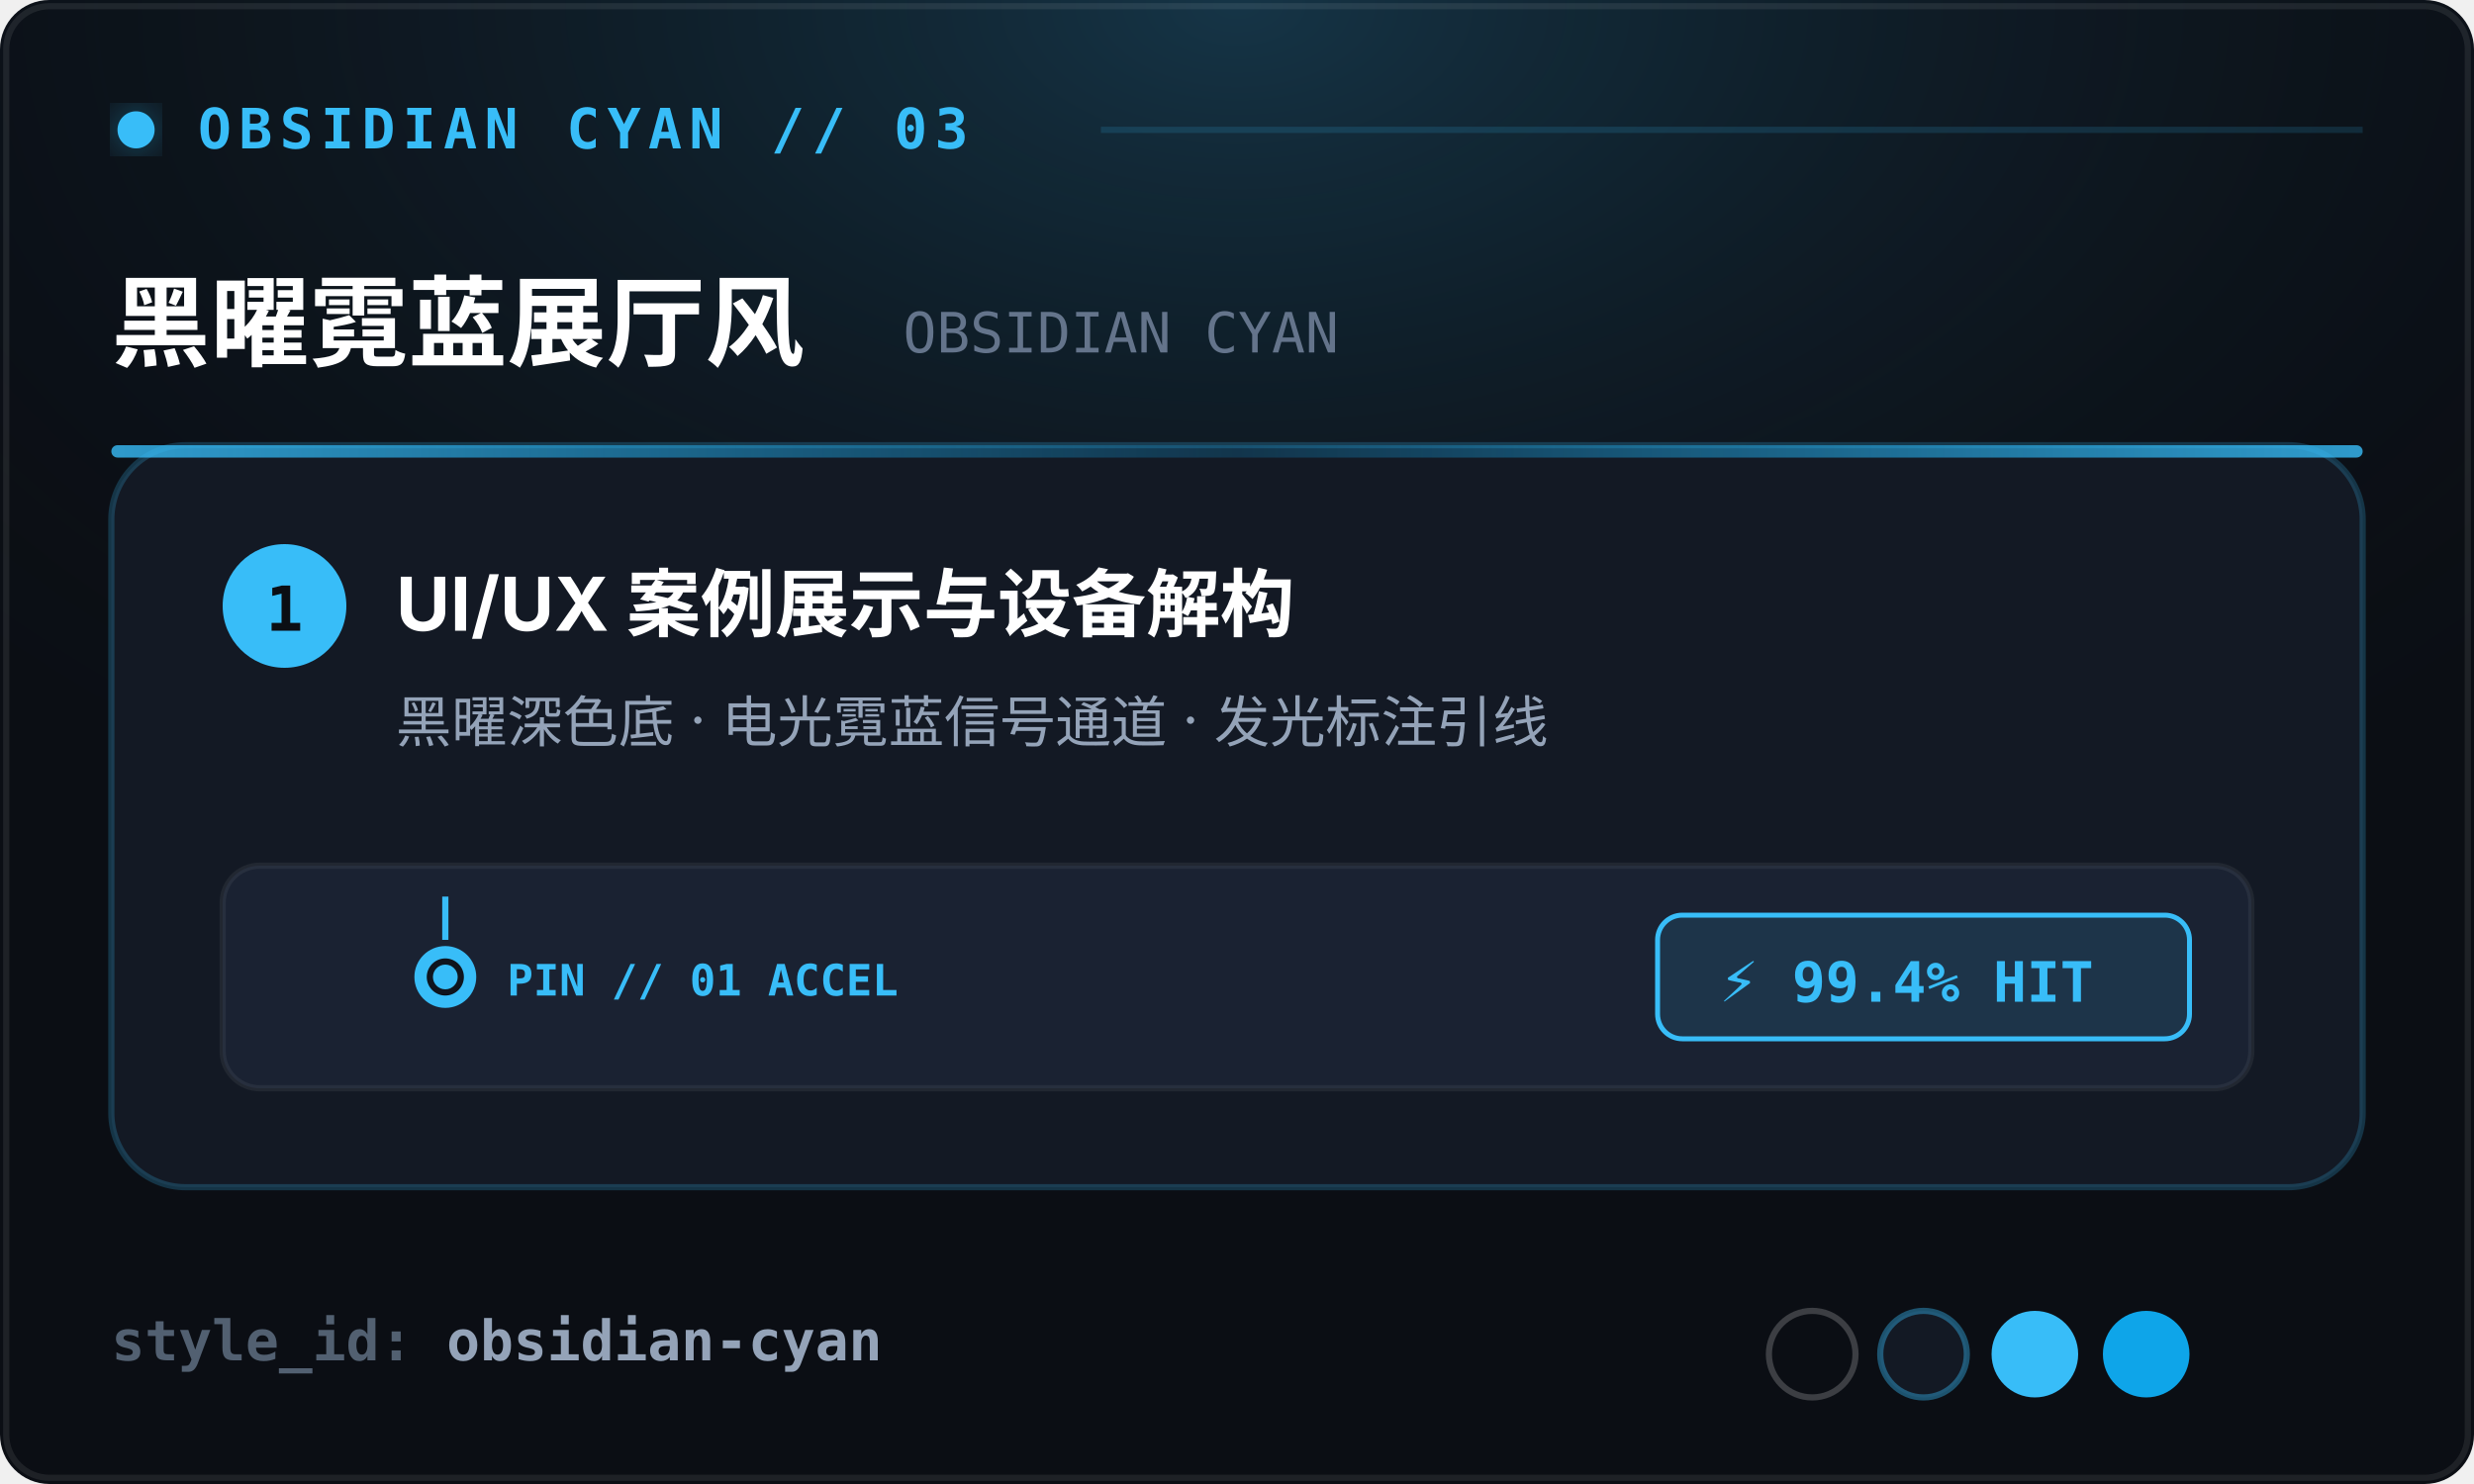
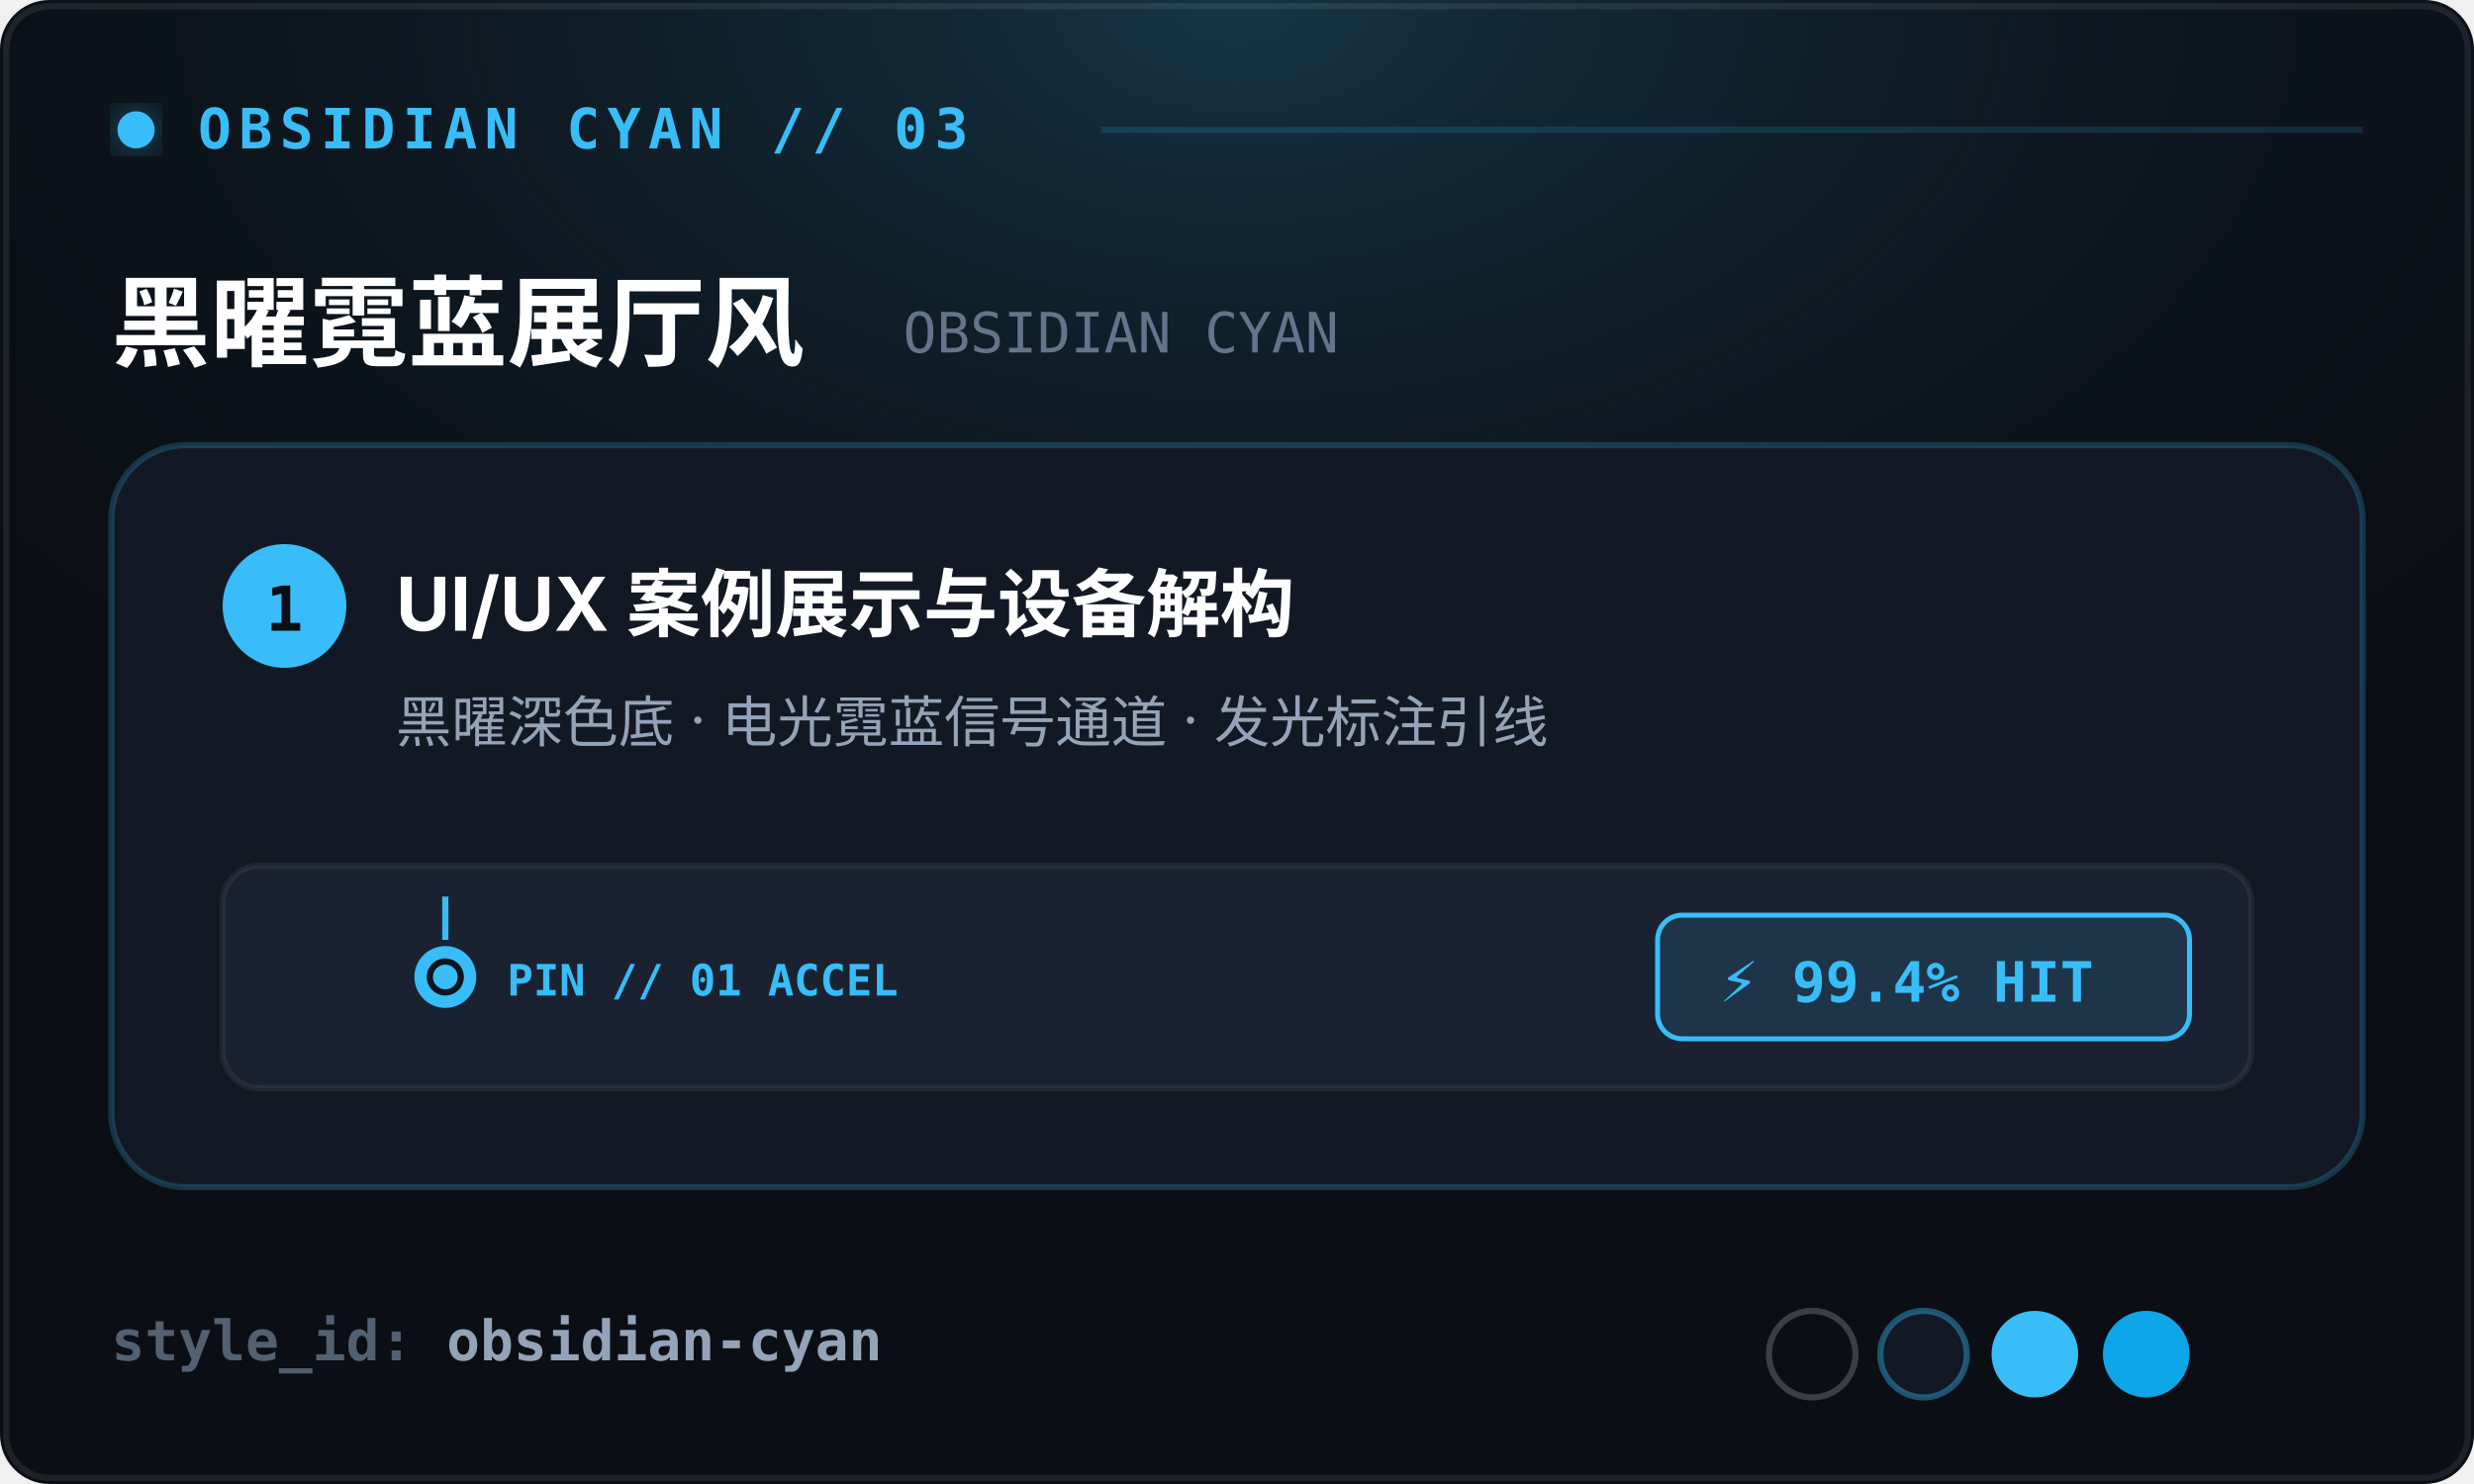
<svg xmlns="http://www.w3.org/2000/svg" viewBox="0 0 400 240" width="100%" height="100%">
  <defs>
    <radialGradient id="obs-aurora" cx="50%" cy="0%" r="70%">
      <stop offset="0%" stop-color="#38BDF8" stop-opacity="0.22" />
      <stop offset="100%" stop-color="#0B0E14" stop-opacity="0" />
    </radialGradient>
    <linearGradient id="obs-card-glow" x1="0" y1="0" x2="100%" y2="0">
      <stop offset="0%" stop-color="#38BDF8" stop-opacity="0.8" />
      <stop offset="50%" stop-color="#0EA5E9" stop-opacity="0.2" />
      <stop offset="100%" stop-color="#38BDF8" stop-opacity="0.8" />
    </linearGradient>
    <filter id="cyan-glow" x="-20%" y="-20%" width="140%" height="140%">
      <feGaussianBlur stdDeviation="4" result="blur" />
      <feComposite in="SourceGraphic" in2="blur" operator="over" />
    </filter>
  </defs>
  <style>
    .mono { font-family: "IBM Plex Mono", "SF Mono", Consolas, monospace; }
    .sans { font-family: "Inter", -apple-system, BlinkMacSystemFont, "Segoe UI", "PingFang SC", "Microsoft YaHei", sans-serif; }
  </style>
  <rect width="400" height="240" fill="#0B0E14" rx="8" />
  <rect width="400" height="240" fill="url(#obs-aurora)" rx="8" />
  <rect width="398" height="238" x="1" y="1" fill="none" stroke="rgba(255, 255, 255, 0.08)" stroke-width="1" rx="7" />
  <g transform="translate(18, 12)">
    <circle cx="4" cy="9" r="3" fill="#38BDF8" filter="url(#cyan-glow)" />
    <text class="mono" font-size="9" font-weight="700" fill="#38BDF8" x="14" y="12" letter-spacing="1.2">OBSIDIAN CYAN // 03</text>
    <line x1="160" y1="9" x2="364" y2="9" stroke="rgba(56, 189, 248, 0.15)" stroke-width="1" />
  </g>
  <g transform="translate(18, 58)">
    <text class="sans" font-size="16" font-weight="800" fill="#FFFFFF" x="0" y="0">黑曜霓蓝展厅风</text>
    <text class="mono" font-size="9" font-weight="500" fill="#64748B" x="128" y="-1">OBSIDIAN CYAN</text>
  </g>
  <g transform="translate(18, 72)">
    <rect width="364" height="120" rx="12" fill="#131924" stroke="rgba(56, 189, 248, 0.22)" stroke-width="1" />
-     <rect x="0" y="0" width="364" height="2" fill="url(#obs-card-glow)" rx="1" />
    <g transform="translate(18, 16)">
      <circle cx="10" cy="10" r="10" fill="#38BDF8" />
      <text class="mono" font-size="10" font-weight="800" fill="#0B0E14" text-anchor="middle" x="10" y="14">1</text>
      <text class="sans" font-size="12" font-weight="700" fill="#FFFFFF" x="28" y="14">UI/UX 案例展示与设备解构</text>
      <text class="sans" font-size="9" font-weight="400" fill="#94A3B8" x="28" y="32">黑曜深色底 · 电光霓蓝信号通道 · 发光标注引线</text>
    </g>
    <g transform="translate(18, 68)">
      <rect width="328" height="36" rx="6" fill="#1A2232" stroke="rgba(255, 255, 255, 0.06)" stroke-width="1" />
      <circle cx="36" cy="18" r="4" fill="#0B0E14" stroke="#38BDF8" stroke-width="2" />
      <circle cx="36" cy="18" r="2" fill="#38BDF8" filter="url(#cyan-glow)" />
      <line x1="36" y1="12" x2="36" y2="5" stroke="#38BDF8" stroke-width="1" />
      <text class="mono" font-size="7" font-weight="600" fill="#38BDF8" x="46" y="21">PIN // 01 ACCEL</text>
      <rect x="232" y="8" width="86" height="20" rx="4" fill="rgba(56, 189, 248, 0.12)" stroke="#38BDF8" stroke-width="0.8" />
      <text class="mono" font-size="9" font-weight="700" fill="#38BDF8" x="242" y="22">⚡ 99.4% HIT</text>
    </g>
  </g>
  <g transform="translate(18, 220)">
    <text class="mono" font-size="9" font-weight="600" fill="#526071" x="0" y="0">style_id: <tspan fill="#94A3B8">obsidian-cyan</tspan>
    </text>
    <g transform="translate(268, -8)">
      <circle cx="7" cy="7" r="7" fill="#0B0E14" stroke="rgba(255, 255, 255, 0.2)" />
      <circle cx="25" cy="7" r="7" fill="#131924" stroke="rgba(56, 189, 248, 0.4)" />
      <circle cx="43" cy="7" r="7" fill="#38BDF8" />
      <circle cx="61" cy="7" r="7" fill="#0EA5E9" />
    </g>
  </g>
</svg>
